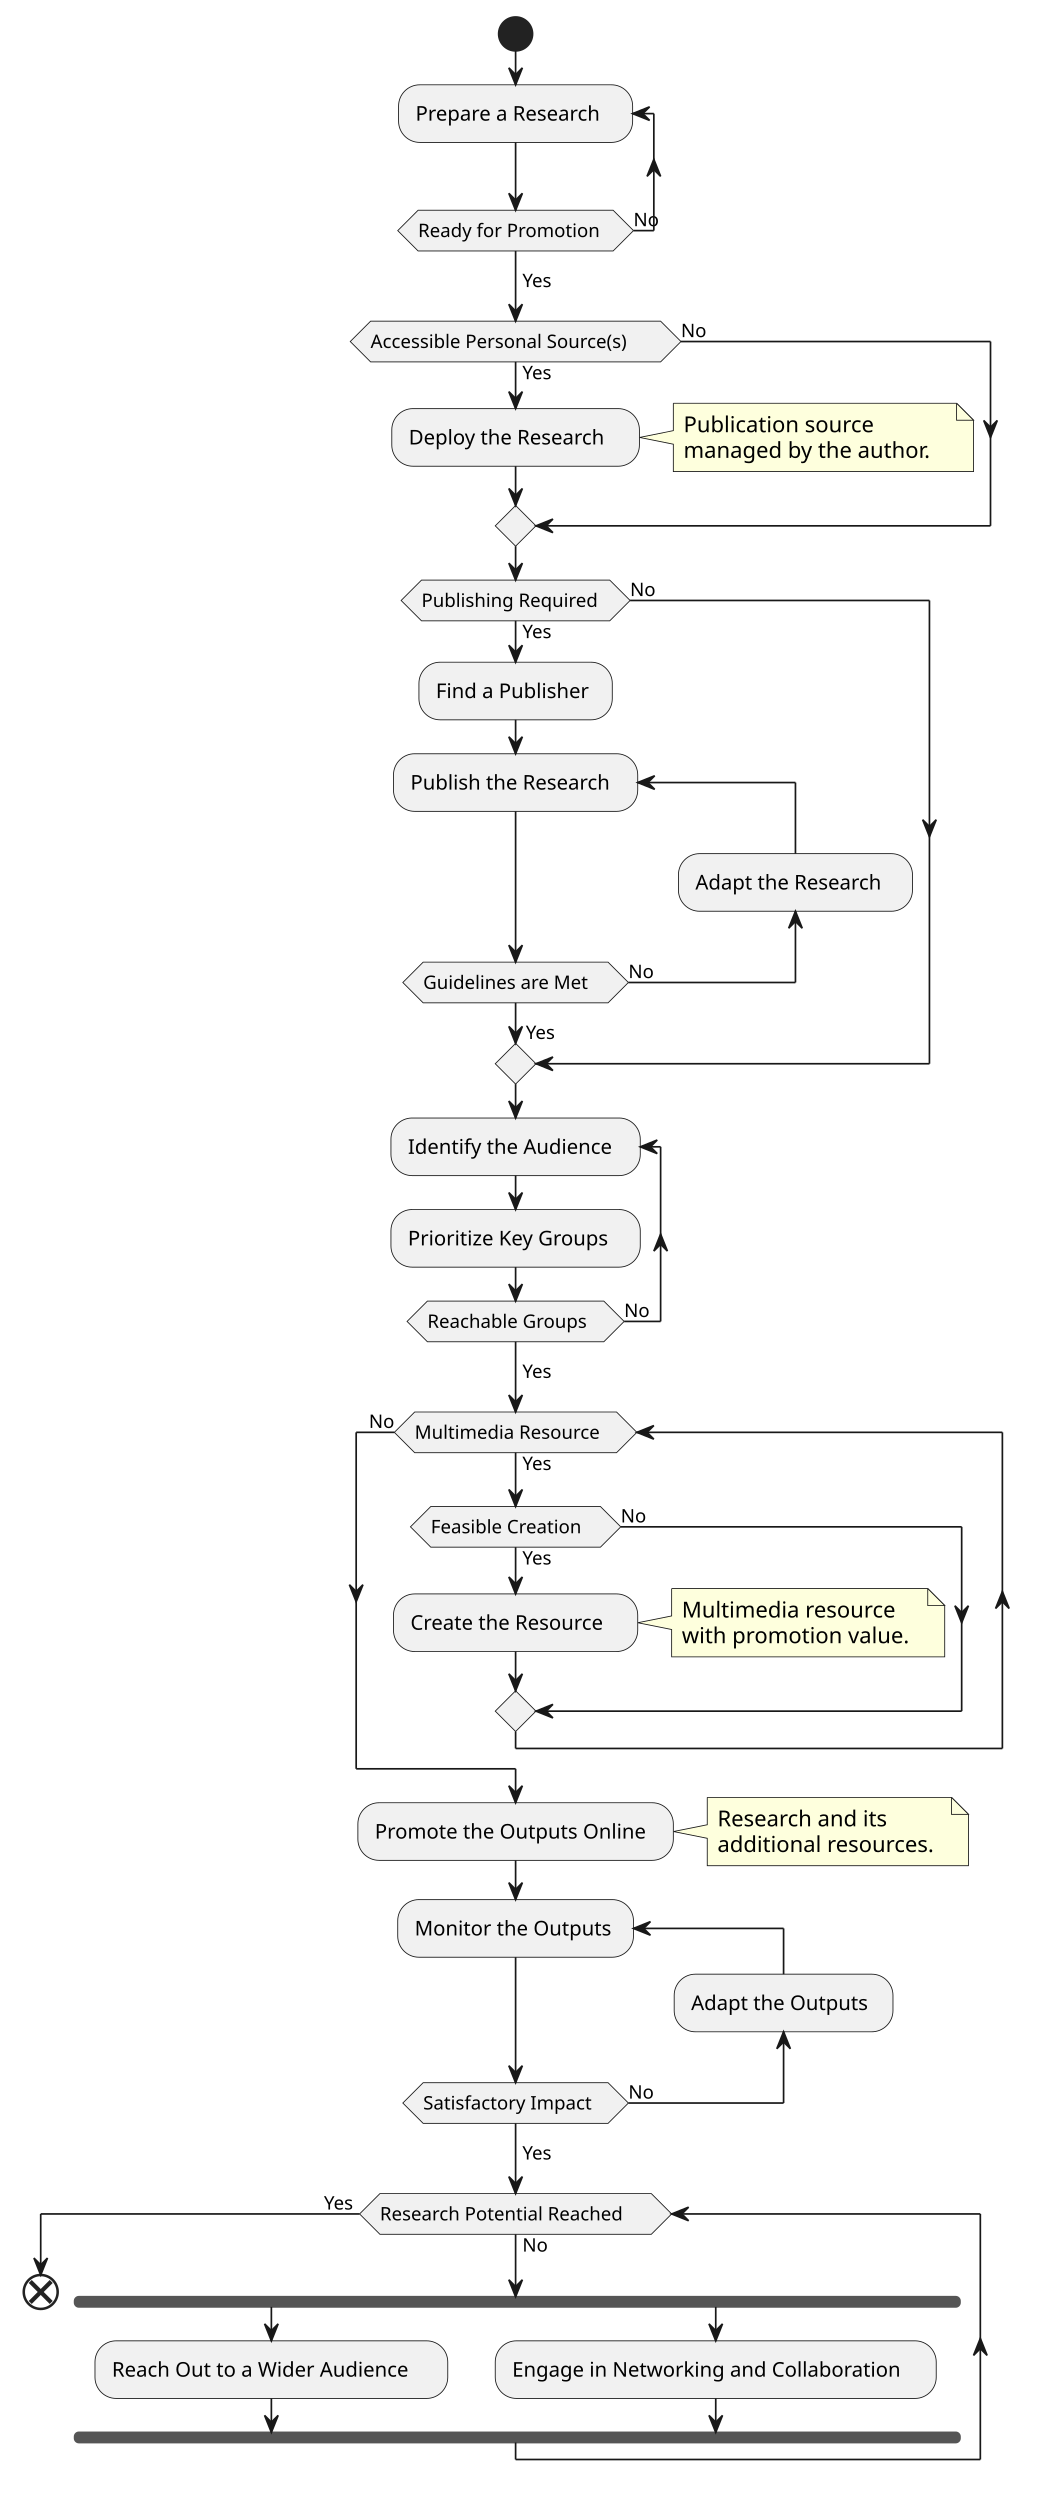
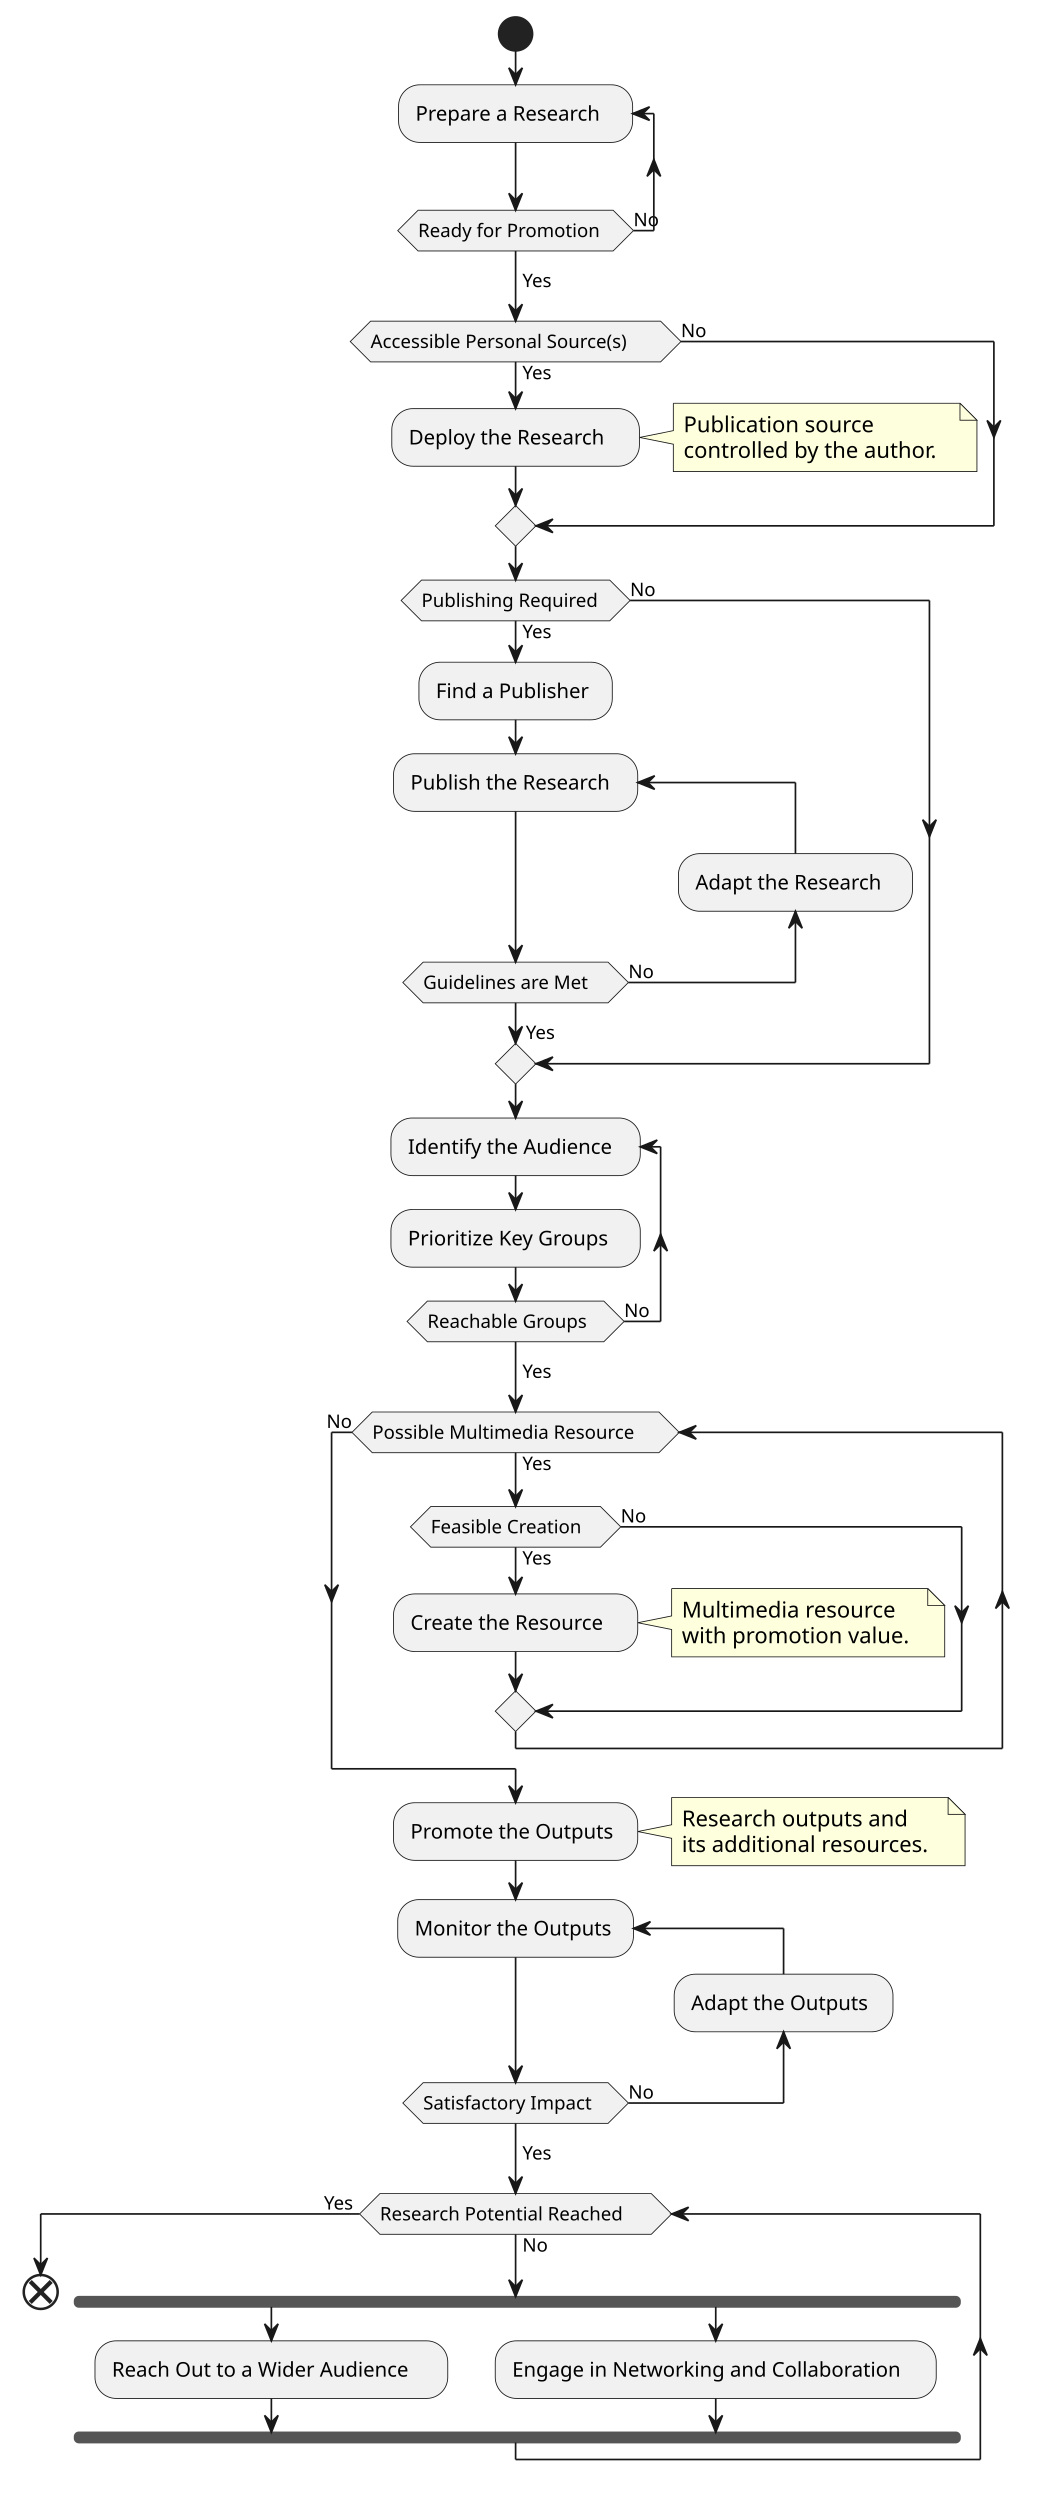
<svg xmlns="http://www.w3.org/2000/svg" contentStyleType="text/css" height="1474px" preserveAspectRatio="none" style="width:617px;height:1474px;background:#FFFFFF;" version="1.1" viewBox="0 0 617 1474" width="617px" zoomAndPan="magnify">
  <defs />
  <g>
    <ellipse cx="304" cy="20" fill="#222222" rx="10" ry="10" style="stroke:#222222;stroke-width:1.0;" />
    <rect fill="#F1F1F1" height="33.969" rx="12.5" ry="12.5" style="stroke:#181818;stroke-width:0.5;" width="138" x="235" y="50" />
    <text fill="#000000" font-family="sans-serif" font-size="12" lengthAdjust="spacing" textLength="118" x="245" y="71.139">Prepare a Research</text>
    <polygon fill="#F1F1F1" points="246.5,123.969,361.5,123.969,373.5,135.969,361.5,147.969,246.5,147.969,234.5,135.969,246.5,123.969" style="stroke:#181818;stroke-width:0.5;" />
    <text fill="#000000" font-family="sans-serif" font-size="11" lengthAdjust="spacing" textLength="115" x="246.5" y="139.777">Ready for Promotion</text>
    <text fill="#000000" font-family="sans-serif" font-size="11" lengthAdjust="spacing" textLength="15" x="373.5" y="133.375">No</text>
-     <path d="M397,237.77 L397,253.903 L377,257.903 L397,261.903 L397,278.036 A0,0 0 0 0 397,278.036 L574,278.036 A0,0 0 0 0 574,278.036 L574,247.77 L564,237.77 L397,237.77 A0,0 0 0 0 397,237.77 " fill="#FEFFDD" style="stroke:#181818;stroke-width:0.5;" />
-     <path d="M564,237.77 L564,247.77 L574,247.77 L564,237.77 " fill="#FEFFDD" style="stroke:#181818;stroke-width:0.5;" />
+     <path d="M397,237.77 L397,253.903 L377,257.903 L397,261.903 L397,278.036 A0,0 0 0 0 397,278.036 L576,278.036 A0,0 0 0 0 576,278.036 L576,247.77 L566,237.77 L397,237.77 A0,0 0 0 0 397,237.77 " fill="#FEFFDD" style="stroke:#181818;stroke-width:0.5;" />
+     <path d="M566,237.77 L566,247.77 L576,247.77 L566,237.77 " fill="#FEFFDD" style="stroke:#181818;stroke-width:0.5;" />
    <text fill="#000000" font-family="sans-serif" font-size="13" lengthAdjust="spacing" textLength="116" x="403" y="254.837">Publication source</text>
-     <text fill="#000000" font-family="sans-serif" font-size="13" lengthAdjust="spacing" textLength="156" x="403" y="269.97">managed by the author.</text>
+     <text fill="#000000" font-family="sans-serif" font-size="13" lengthAdjust="spacing" textLength="158" x="403" y="269.97">controlled by the author.</text>
    <rect fill="#F1F1F1" height="33.969" rx="12.5" ry="12.5" style="stroke:#181818;stroke-width:0.5;" width="146" x="231" y="240.918" />
    <text fill="#000000" font-family="sans-serif" font-size="12" lengthAdjust="spacing" textLength="126" x="241" y="262.057">Deploy the Research</text>
    <polygon fill="#F1F1F1" points="218.5,189.368,389.5,189.368,401.5,201.368,389.5,213.368,218.5,213.368,206.5,201.368,218.5,189.368" style="stroke:#181818;stroke-width:0.5;" />
    <text fill="#000000" font-family="sans-serif" font-size="11" lengthAdjust="spacing" textLength="21" x="308" y="223.578">Yes</text>
    <text fill="#000000" font-family="sans-serif" font-size="11" lengthAdjust="spacing" textLength="171" x="218.5" y="205.176">Accessible Personal Source(s)</text>
    <text fill="#000000" font-family="sans-serif" font-size="11" lengthAdjust="spacing" textLength="15" x="401.5" y="198.773">No</text>
    <polygon fill="#F1F1F1" points="304,298.036,316,310.036,304,322.036,292,310.036,304,298.036" style="stroke:#181818;stroke-width:0.5;" />
    <rect fill="#F1F1F1" height="33.969" rx="12.5" ry="12.5" style="stroke:#181818;stroke-width:0.5;" width="114" x="247" y="390.438" />
    <text fill="#000000" font-family="sans-serif" font-size="12" lengthAdjust="spacing" textLength="94" x="257" y="411.577">Find a Publisher</text>
    <rect fill="#F1F1F1" height="33.969" rx="12.5" ry="12.5" style="stroke:#181818;stroke-width:0.5;" width="144" x="232" y="444.407" />
    <text fill="#000000" font-family="sans-serif" font-size="12" lengthAdjust="spacing" textLength="124" x="242" y="465.545">Publish the Research</text>
    <polygon fill="#F1F1F1" points="249.5,567.278,358.5,567.278,370.5,579.278,358.5,591.278,249.5,591.278,237.5,579.278,249.5,567.278" style="stroke:#181818;stroke-width:0.5;" />
    <text fill="#000000" font-family="sans-serif" font-size="11" lengthAdjust="spacing" textLength="109" x="249.5" y="583.086">Guidelines are Met</text>
    <text fill="#000000" font-family="sans-serif" font-size="11" lengthAdjust="spacing" textLength="15" x="370.5" y="576.684">No</text>
    <rect fill="#F1F1F1" height="33.969" rx="12.5" ry="12.5" style="stroke:#181818;stroke-width:0.5;" width="138" x="400" y="503.309" />
    <text fill="#000000" font-family="sans-serif" font-size="12" lengthAdjust="spacing" textLength="118" x="410" y="524.448">Adapt the Research</text>
    <polygon fill="#F1F1F1" points="248.5,342.036,359.5,342.036,371.5,354.036,359.5,366.036,248.5,366.036,236.5,354.036,248.5,342.036" style="stroke:#181818;stroke-width:0.5;" />
    <text fill="#000000" font-family="sans-serif" font-size="11" lengthAdjust="spacing" textLength="21" x="308" y="376.246">Yes</text>
    <text fill="#000000" font-family="sans-serif" font-size="11" lengthAdjust="spacing" textLength="111" x="248.5" y="357.844">Publishing Required</text>
    <text fill="#000000" font-family="sans-serif" font-size="11" lengthAdjust="spacing" textLength="15" x="371.5" y="351.441">No</text>
    <polygon fill="#F1F1F1" points="304,615.177,316,627.177,304,639.177,292,627.177,304,615.177" style="stroke:#181818;stroke-width:0.5;" />
    <text fill="#000000" font-family="sans-serif" font-size="11" lengthAdjust="spacing" textLength="21" x="310" y="612.582">Yes</text>
    <rect fill="#F1F1F1" height="33.969" rx="12.5" ry="12.5" style="stroke:#181818;stroke-width:0.5;" width="147" x="230.5" y="713.145" />
    <text fill="#000000" font-family="sans-serif" font-size="12" lengthAdjust="spacing" textLength="127" x="240.5" y="734.284">Prioritize Key Groups</text>
    <rect fill="#F1F1F1" height="33.969" rx="12.5" ry="12.5" style="stroke:#181818;stroke-width:0.5;" width="147" x="230.5" y="659.177" />
    <text fill="#000000" font-family="sans-serif" font-size="12" lengthAdjust="spacing" textLength="127" x="240.5" y="680.315">Identify the Audience</text>
    <polygon fill="#F1F1F1" points="252,767.114,356,767.114,368,779.114,356,791.114,252,791.114,240,779.114,252,767.114" style="stroke:#181818;stroke-width:0.5;" />
    <text fill="#000000" font-family="sans-serif" font-size="11" lengthAdjust="spacing" textLength="104" x="252" y="782.922">Reachable Groups</text>
    <text fill="#000000" font-family="sans-serif" font-size="11" lengthAdjust="spacing" textLength="15" x="368" y="776.52">No</text>
    <path d="M396,936.626 L396,952.759 L376,956.759 L396,960.759 L396,976.892 A0,0 0 0 0 396,976.892 L557,976.892 A0,0 0 0 0 557,976.892 L557,946.626 L547,936.626 L396,936.626 A0,0 0 0 0 396,936.626 " fill="#FEFFDD" style="stroke:#181818;stroke-width:0.5;" />
    <path d="M547,936.626 L547,946.626 L557,946.626 L547,936.626 " fill="#FEFFDD" style="stroke:#181818;stroke-width:0.5;" />
    <text fill="#000000" font-family="sans-serif" font-size="13" lengthAdjust="spacing" textLength="129" x="402" y="953.693">Multimedia resource</text>
    <text fill="#000000" font-family="sans-serif" font-size="13" lengthAdjust="spacing" textLength="140" x="402" y="968.826">with promotion value.</text>
    <rect fill="#F1F1F1" height="33.969" rx="12.5" ry="12.5" style="stroke:#181818;stroke-width:0.5;" width="144" x="232" y="939.774" />
    <text fill="#000000" font-family="sans-serif" font-size="12" lengthAdjust="spacing" textLength="124" x="242" y="960.913">Create the Resource</text>
    <polygon fill="#F1F1F1" points="254,888.224,354,888.224,366,900.224,354,912.224,254,912.224,242,900.224,254,888.224" style="stroke:#181818;stroke-width:0.5;" />
    <text fill="#000000" font-family="sans-serif" font-size="11" lengthAdjust="spacing" textLength="21" x="308" y="922.434">Yes</text>
    <text fill="#000000" font-family="sans-serif" font-size="11" lengthAdjust="spacing" textLength="100" x="254" y="904.032">Feasible Creation</text>
    <text fill="#000000" font-family="sans-serif" font-size="11" lengthAdjust="spacing" textLength="15" x="366" y="897.629">No</text>
    <polygon fill="#F1F1F1" points="304,996.892,316,1008.892,304,1020.892,292,1008.892,304,996.892" style="stroke:#181818;stroke-width:0.5;" />
-     <polygon fill="#F1F1F1" points="244.5,832.513,363.5,832.513,375.5,844.513,363.5,856.513,244.5,856.513,232.5,844.513,244.5,832.513" style="stroke:#181818;stroke-width:0.5;" />
+     <polygon fill="#F1F1F1" points="219.5,832.513,388.5,832.513,400.5,844.513,388.5,856.513,219.5,856.513,207.5,844.513,219.5,832.513" style="stroke:#181818;stroke-width:0.5;" />
    <text fill="#000000" font-family="sans-serif" font-size="11" lengthAdjust="spacing" textLength="21" x="308" y="866.724">Yes</text>
-     <text fill="#000000" font-family="sans-serif" font-size="11" lengthAdjust="spacing" textLength="119" x="244.5" y="848.321">Multimedia Resource</text>
-     <text fill="#000000" font-family="sans-serif" font-size="11" lengthAdjust="spacing" textLength="15" x="217.5" y="841.919">No</text>
-     <path d="M417,1059.743 L417,1075.876 L397,1079.876 L417,1083.876 L417,1100.009 A0,0 0 0 0 417,1100.009 L571,1100.009 A0,0 0 0 0 571,1100.009 L571,1069.743 L561,1059.743 L417,1059.743 A0,0 0 0 0 417,1059.743 " fill="#FEFFDD" style="stroke:#181818;stroke-width:0.5;" />
-     <path d="M561,1059.743 L561,1069.743 L571,1069.743 L561,1059.743 " fill="#FEFFDD" style="stroke:#181818;stroke-width:0.5;" />
-     <text fill="#000000" font-family="sans-serif" font-size="13" lengthAdjust="spacing" textLength="107" x="423" y="1076.81">Research and its</text>
-     <text fill="#000000" font-family="sans-serif" font-size="13" lengthAdjust="spacing" textLength="133" x="423" y="1091.943">additional resources.</text>
-     <rect fill="#F1F1F1" height="33.969" rx="12.5" ry="12.5" style="stroke:#181818;stroke-width:0.5;" width="186" x="211" y="1062.892" />
-     <text fill="#000000" font-family="sans-serif" font-size="12" lengthAdjust="spacing" textLength="166" x="221" y="1084.03">Promote the Outputs Online</text>
+     <text fill="#000000" font-family="sans-serif" font-size="11" lengthAdjust="spacing" textLength="169" x="219.5" y="848.321">Possible Multimedia Resource</text>
+     <text fill="#000000" font-family="sans-serif" font-size="11" lengthAdjust="spacing" textLength="15" x="192.5" y="841.919">No</text>
+     <path d="M396,1059.743 L396,1075.876 L376,1079.876 L396,1083.876 L396,1100.009 A0,0 0 0 0 396,1100.009 L569,1100.009 A0,0 0 0 0 569,1100.009 L569,1069.743 L559,1059.743 L396,1059.743 A0,0 0 0 0 396,1059.743 " fill="#FEFFDD" style="stroke:#181818;stroke-width:0.5;" />
+     <path d="M559,1059.743 L559,1069.743 L569,1069.743 L559,1059.743 " fill="#FEFFDD" style="stroke:#181818;stroke-width:0.5;" />
+     <text fill="#000000" font-family="sans-serif" font-size="13" lengthAdjust="spacing" textLength="141" x="402" y="1076.81">Research outputs and</text>
+     <text fill="#000000" font-family="sans-serif" font-size="13" lengthAdjust="spacing" textLength="152" x="402" y="1091.943">its additional resources.</text>
+     <rect fill="#F1F1F1" height="33.969" rx="12.5" ry="12.5" style="stroke:#181818;stroke-width:0.5;" width="144" x="232" y="1062.892" />
+     <text fill="#000000" font-family="sans-serif" font-size="12" lengthAdjust="spacing" textLength="124" x="242" y="1084.03">Promote the Outputs</text>
    <rect fill="#F1F1F1" height="33.969" rx="12.5" ry="12.5" style="stroke:#181818;stroke-width:0.5;" width="139" x="234.5" y="1120.009" />
    <text fill="#000000" font-family="sans-serif" font-size="12" lengthAdjust="spacing" textLength="119" x="244.5" y="1141.148">Monitor the Outputs</text>
    <polygon fill="#F1F1F1" points="249.5,1227.946,358.5,1227.946,370.5,1239.946,358.5,1251.946,249.5,1251.946,237.5,1239.946,249.5,1227.946" style="stroke:#181818;stroke-width:0.5;" />
    <text fill="#000000" font-family="sans-serif" font-size="11" lengthAdjust="spacing" textLength="109" x="249.5" y="1243.754">Satisfactory Impact</text>
    <text fill="#000000" font-family="sans-serif" font-size="11" lengthAdjust="spacing" textLength="15" x="370.5" y="1237.352">No</text>
    <rect fill="#F1F1F1" height="33.969" rx="12.5" ry="12.5" style="stroke:#181818;stroke-width:0.5;" width="129" x="397.5" y="1163.977" />
    <text fill="#000000" font-family="sans-serif" font-size="12" lengthAdjust="spacing" textLength="109" x="407.5" y="1185.116">Adapt the Outputs</text>
    <rect fill="#555555" height="6" rx="2.5" ry="2.5" style="stroke:#555555;stroke-width:1.0;" width="522" x="44" y="1354.15" />
    <rect fill="#F1F1F1" height="33.969" rx="12.5" ry="12.5" style="stroke:#181818;stroke-width:0.5;" width="208" x="56" y="1380.15" />
    <text fill="#000000" font-family="sans-serif" font-size="12" lengthAdjust="spacing" textLength="188" x="66" y="1401.289">Reach Out to a Wider Audience</text>
    <rect fill="#F1F1F1" height="33.969" rx="12.5" ry="12.5" style="stroke:#181818;stroke-width:0.5;" width="260" x="292" y="1380.15" />
    <text fill="#000000" font-family="sans-serif" font-size="12" lengthAdjust="spacing" textLength="240" x="302" y="1401.289">Engage in Networking and Collaboration</text>
    <rect fill="#555555" height="6" rx="2.5" ry="2.5" style="stroke:#555555;stroke-width:1.0;" width="522" x="44" y="1434.119" />
    <polygon fill="#F1F1F1" points="224,1293.345,384,1293.345,396,1305.345,384,1317.345,224,1317.345,212,1305.345,224,1293.345" style="stroke:#181818;stroke-width:0.5;" />
    <text fill="#000000" font-family="sans-serif" font-size="11" lengthAdjust="spacing" textLength="15" x="308" y="1327.556">No</text>
    <text fill="#000000" font-family="sans-serif" font-size="11" lengthAdjust="spacing" textLength="160" x="224" y="1309.153">Research Potential Reached</text>
    <text fill="#000000" font-family="sans-serif" font-size="11" lengthAdjust="spacing" textLength="21" x="191" y="1302.751">Yes</text>
    <ellipse cx="24" cy="1351.345" fill="none" rx="10" ry="10" style="stroke:#222222;stroke-width:1.5;" />
    <line style="stroke:#222222;stroke-width:2.5;" x1="17.813" x2="30.187" y1="1345.158" y2="1357.532" />
    <line style="stroke:#222222;stroke-width:2.5;" x1="30.187" x2="17.813" y1="1345.158" y2="1357.532" />
    <line style="stroke:#181818;stroke-width:1.0;" x1="304" x2="304" y1="83.969" y2="123.969" />
    <polygon fill="#181818" points="300,113.969,304,123.969,308,113.969,304,117.969" style="stroke:#181818;stroke-width:1.0;" />
    <line style="stroke:#181818;stroke-width:1.0;" x1="373.5" x2="385.5" y1="135.969" y2="135.969" />
    <polygon fill="#181818" points="381.5,103.969,385.5,93.969,389.5,103.969,385.5,99.969" style="stroke:#181818;stroke-width:1.0;" />
    <line style="stroke:#181818;stroke-width:1.0;" x1="385.5" x2="385.5" y1="66.984" y2="135.969" />
    <line style="stroke:#181818;stroke-width:1.0;" x1="385.5" x2="373" y1="66.984" y2="66.984" />
    <polygon fill="#181818" points="383,62.984,373,66.984,383,70.984,379,66.984" style="stroke:#181818;stroke-width:1.0;" />
    <line style="stroke:#181818;stroke-width:1.0;" x1="304" x2="304" y1="30" y2="50" />
    <polygon fill="#181818" points="300,40,304,50,308,40,304,44" style="stroke:#181818;stroke-width:1.0;" />
    <line style="stroke:#181818;stroke-width:1.0;" x1="304" x2="304" y1="213.368" y2="240.918" />
    <polygon fill="#181818" points="300,230.918,304,240.918,308,230.918,304,234.918" style="stroke:#181818;stroke-width:1.0;" />
-     <line style="stroke:#181818;stroke-width:1.0;" x1="401.5" x2="584" y1="201.368" y2="201.368" />
-     <polygon fill="#181818" points="580,247.903,584,257.903,588,247.903,584,251.903" style="stroke:#181818;stroke-width:1.0;" />
-     <line style="stroke:#181818;stroke-width:1.0;" x1="584" x2="584" y1="201.368" y2="310.036" />
-     <line style="stroke:#181818;stroke-width:1.0;" x1="584" x2="316" y1="310.036" y2="310.036" />
+     <line style="stroke:#181818;stroke-width:1.0;" x1="401.5" x2="586" y1="201.368" y2="201.368" />
+     <polygon fill="#181818" points="582,247.903,586,257.903,590,247.903,586,251.903" style="stroke:#181818;stroke-width:1.0;" />
+     <line style="stroke:#181818;stroke-width:1.0;" x1="586" x2="586" y1="201.368" y2="310.036" />
+     <line style="stroke:#181818;stroke-width:1.0;" x1="586" x2="316" y1="310.036" y2="310.036" />
    <polygon fill="#181818" points="326,306.036,316,310.036,326,314.036,322,310.036" style="stroke:#181818;stroke-width:1.0;" />
    <line style="stroke:#181818;stroke-width:1.0;" x1="304" x2="304" y1="274.887" y2="298.036" />
    <polygon fill="#181818" points="300,288.036,304,298.036,308,288.036,304,292.036" style="stroke:#181818;stroke-width:1.0;" />
    <line style="stroke:#181818;stroke-width:1.0;" x1="304" x2="304" y1="147.969" y2="189.368" />
    <polygon fill="#181818" points="300,179.368,304,189.368,308,179.368,304,183.368" style="stroke:#181818;stroke-width:1.0;" />
    <text fill="#000000" font-family="sans-serif" font-size="11" lengthAdjust="spacing" textLength="21" x="308" y="169.273">Yes</text>
    <line style="stroke:#181818;stroke-width:1.0;" x1="304" x2="304" y1="478.375" y2="567.278" />
    <polygon fill="#181818" points="300,557.278,304,567.278,308,557.278,304,561.278" style="stroke:#181818;stroke-width:1.0;" />
    <line style="stroke:#181818;stroke-width:1.0;" x1="370.5" x2="469" y1="579.278" y2="579.278" />
    <line style="stroke:#181818;stroke-width:1.0;" x1="469" x2="469" y1="537.278" y2="579.278" />
    <polygon fill="#181818" points="465,547.278,469,537.278,473,547.278,469,543.278" style="stroke:#181818;stroke-width:1.0;" />
    <line style="stroke:#181818;stroke-width:1.0;" x1="469" x2="469" y1="461.391" y2="503.309" />
    <line style="stroke:#181818;stroke-width:1.0;" x1="469" x2="376" y1="461.391" y2="461.391" />
    <polygon fill="#181818" points="386,457.391,376,461.391,386,465.391,382,461.391" style="stroke:#181818;stroke-width:1.0;" />
    <line style="stroke:#181818;stroke-width:1.0;" x1="304" x2="304" y1="424.407" y2="444.407" />
    <polygon fill="#181818" points="300,434.407,304,444.407,308,434.407,304,438.407" style="stroke:#181818;stroke-width:1.0;" />
    <line style="stroke:#181818;stroke-width:1.0;" x1="304" x2="304" y1="366.036" y2="390.438" />
    <polygon fill="#181818" points="300,380.438,304,390.438,308,380.438,304,384.438" style="stroke:#181818;stroke-width:1.0;" />
    <line style="stroke:#181818;stroke-width:1.0;" x1="371.5" x2="548" y1="354.036" y2="354.036" />
    <polygon fill="#181818" points="544,483.309,548,493.309,552,483.309,548,487.309" style="stroke:#181818;stroke-width:1.0;" />
    <line style="stroke:#181818;stroke-width:1.0;" x1="548" x2="548" y1="354.036" y2="627.177" />
    <line style="stroke:#181818;stroke-width:1.0;" x1="548" x2="316" y1="627.177" y2="627.177" />
    <polygon fill="#181818" points="326,623.177,316,627.177,326,631.177,322,627.177" style="stroke:#181818;stroke-width:1.0;" />
    <line style="stroke:#181818;stroke-width:1.0;" x1="304" x2="304" y1="591.278" y2="615.177" />
    <polygon fill="#181818" points="300,605.177,304,615.177,308,605.177,304,609.177" style="stroke:#181818;stroke-width:1.0;" />
    <line style="stroke:#181818;stroke-width:1.0;" x1="304" x2="304" y1="322.036" y2="342.036" />
    <polygon fill="#181818" points="300,332.036,304,342.036,308,332.036,304,336.036" style="stroke:#181818;stroke-width:1.0;" />
    <line style="stroke:#181818;stroke-width:1.0;" x1="304" x2="304" y1="693.145" y2="713.145" />
    <polygon fill="#181818" points="300,703.145,304,713.145,308,703.145,304,707.145" style="stroke:#181818;stroke-width:1.0;" />
    <line style="stroke:#181818;stroke-width:1.0;" x1="368" x2="389.5" y1="779.114" y2="779.114" />
    <polygon fill="#181818" points="385.5,737.638,389.5,727.638,393.5,737.638,389.5,733.638" style="stroke:#181818;stroke-width:1.0;" />
    <line style="stroke:#181818;stroke-width:1.0;" x1="389.5" x2="389.5" y1="676.161" y2="779.114" />
    <line style="stroke:#181818;stroke-width:1.0;" x1="389.5" x2="377.5" y1="676.161" y2="676.161" />
    <polygon fill="#181818" points="387.5,672.161,377.5,676.161,387.5,680.161,383.5,676.161" style="stroke:#181818;stroke-width:1.0;" />
    <line style="stroke:#181818;stroke-width:1.0;" x1="304" x2="304" y1="747.114" y2="767.114" />
    <polygon fill="#181818" points="300,757.114,304,767.114,308,757.114,304,761.114" style="stroke:#181818;stroke-width:1.0;" />
    <line style="stroke:#181818;stroke-width:1.0;" x1="304" x2="304" y1="639.177" y2="659.177" />
    <polygon fill="#181818" points="300,649.177,304,659.177,308,649.177,304,653.177" style="stroke:#181818;stroke-width:1.0;" />
    <line style="stroke:#181818;stroke-width:1.0;" x1="304" x2="304" y1="912.224" y2="939.774" />
    <polygon fill="#181818" points="300,929.774,304,939.774,308,929.774,304,933.774" style="stroke:#181818;stroke-width:1.0;" />
    <line style="stroke:#181818;stroke-width:1.0;" x1="366" x2="567" y1="900.224" y2="900.224" />
    <polygon fill="#181818" points="563,946.759,567,956.759,571,946.759,567,950.759" style="stroke:#181818;stroke-width:1.0;" />
    <line style="stroke:#181818;stroke-width:1.0;" x1="567" x2="567" y1="900.224" y2="1008.892" />
    <line style="stroke:#181818;stroke-width:1.0;" x1="567" x2="316" y1="1008.892" y2="1008.892" />
    <polygon fill="#181818" points="326,1004.892,316,1008.892,326,1012.892,322,1008.892" style="stroke:#181818;stroke-width:1.0;" />
    <line style="stroke:#181818;stroke-width:1.0;" x1="304" x2="304" y1="973.743" y2="996.892" />
    <polygon fill="#181818" points="300,986.892,304,996.892,308,986.892,304,990.892" style="stroke:#181818;stroke-width:1.0;" />
    <line style="stroke:#181818;stroke-width:1.0;" x1="304" x2="304" y1="856.513" y2="888.224" />
    <polygon fill="#181818" points="300,878.224,304,888.224,308,878.224,304,882.224" style="stroke:#181818;stroke-width:1.0;" />
    <line style="stroke:#181818;stroke-width:1.0;" x1="304" x2="304" y1="1020.892" y2="1030.892" />
    <line style="stroke:#181818;stroke-width:1.0;" x1="304" x2="591" y1="1030.892" y2="1030.892" />
    <polygon fill="#181818" points="587,948.356,591,938.356,595,948.356,591,944.356" style="stroke:#181818;stroke-width:1.0;" />
    <line style="stroke:#181818;stroke-width:1.0;" x1="591" x2="591" y1="844.513" y2="1030.892" />
-     <line style="stroke:#181818;stroke-width:1.0;" x1="591" x2="375.5" y1="844.513" y2="844.513" />
-     <polygon fill="#181818" points="385.5,840.513,375.5,844.513,385.5,848.513,381.5,844.513" style="stroke:#181818;stroke-width:1.0;" />
-     <line style="stroke:#181818;stroke-width:1.0;" x1="232.5" x2="210" y1="844.513" y2="844.513" />
-     <polygon fill="#181818" points="206,934.356,210,944.356,214,934.356,210,938.356" style="stroke:#181818;stroke-width:1.0;" />
-     <line style="stroke:#181818;stroke-width:1.0;" x1="210" x2="210" y1="844.513" y2="1042.892" />
-     <line style="stroke:#181818;stroke-width:1.0;" x1="210" x2="304" y1="1042.892" y2="1042.892" />
+     <line style="stroke:#181818;stroke-width:1.0;" x1="591" x2="400.5" y1="844.513" y2="844.513" />
+     <polygon fill="#181818" points="410.5,840.513,400.5,844.513,410.5,848.513,406.5,844.513" style="stroke:#181818;stroke-width:1.0;" />
+     <line style="stroke:#181818;stroke-width:1.0;" x1="207.5" x2="195.5" y1="844.513" y2="844.513" />
+     <polygon fill="#181818" points="191.5,934.356,195.5,944.356,199.5,934.356,195.5,938.356" style="stroke:#181818;stroke-width:1.0;" />
+     <line style="stroke:#181818;stroke-width:1.0;" x1="195.5" x2="195.5" y1="844.513" y2="1042.892" />
+     <line style="stroke:#181818;stroke-width:1.0;" x1="195.5" x2="304" y1="1042.892" y2="1042.892" />
    <line style="stroke:#181818;stroke-width:1.0;" x1="304" x2="304" y1="1042.892" y2="1062.892" />
    <polygon fill="#181818" points="300,1052.892,304,1062.892,308,1052.892,304,1056.892" style="stroke:#181818;stroke-width:1.0;" />
    <line style="stroke:#181818;stroke-width:1.0;" x1="304" x2="304" y1="791.114" y2="832.513" />
    <polygon fill="#181818" points="300,822.513,304,832.513,308,822.513,304,826.513" style="stroke:#181818;stroke-width:1.0;" />
    <text fill="#000000" font-family="sans-serif" font-size="11" lengthAdjust="spacing" textLength="21" x="308" y="812.419">Yes</text>
    <line style="stroke:#181818;stroke-width:1.0;" x1="304" x2="304" y1="1153.977" y2="1227.946" />
    <polygon fill="#181818" points="300,1217.946,304,1227.946,308,1217.946,304,1221.946" style="stroke:#181818;stroke-width:1.0;" />
    <line style="stroke:#181818;stroke-width:1.0;" x1="370.5" x2="462" y1="1239.946" y2="1239.946" />
    <line style="stroke:#181818;stroke-width:1.0;" x1="462" x2="462" y1="1197.946" y2="1239.946" />
    <polygon fill="#181818" points="458,1207.946,462,1197.946,466,1207.946,462,1203.946" style="stroke:#181818;stroke-width:1.0;" />
    <line style="stroke:#181818;stroke-width:1.0;" x1="462" x2="462" y1="1136.993" y2="1163.977" />
    <line style="stroke:#181818;stroke-width:1.0;" x1="462" x2="373.5" y1="1136.993" y2="1136.993" />
    <polygon fill="#181818" points="383.5,1132.993,373.5,1136.993,383.5,1140.993,379.5,1136.993" style="stroke:#181818;stroke-width:1.0;" />
    <line style="stroke:#181818;stroke-width:1.0;" x1="304" x2="304" y1="1096.86" y2="1120.009" />
    <polygon fill="#181818" points="300,1110.009,304,1120.009,308,1110.009,304,1114.009" style="stroke:#181818;stroke-width:1.0;" />
    <line style="stroke:#181818;stroke-width:1.0;" x1="160" x2="160" y1="1360.15" y2="1380.15" />
    <polygon fill="#181818" points="156,1370.15,160,1380.15,164,1370.15,160,1374.15" style="stroke:#181818;stroke-width:1.0;" />
    <line style="stroke:#181818;stroke-width:1.0;" x1="422" x2="422" y1="1360.15" y2="1380.15" />
    <polygon fill="#181818" points="418,1370.15,422,1380.15,426,1370.15,422,1374.15" style="stroke:#181818;stroke-width:1.0;" />
    <line style="stroke:#181818;stroke-width:1.0;" x1="160" x2="160" y1="1414.119" y2="1434.119" />
    <polygon fill="#181818" points="156,1424.119,160,1434.119,164,1424.119,160,1428.119" style="stroke:#181818;stroke-width:1.0;" />
    <line style="stroke:#181818;stroke-width:1.0;" x1="422" x2="422" y1="1414.119" y2="1434.119" />
    <polygon fill="#181818" points="418,1424.119,422,1434.119,426,1424.119,422,1428.119" style="stroke:#181818;stroke-width:1.0;" />
    <line style="stroke:#181818;stroke-width:1.0;" x1="304" x2="304" y1="1317.345" y2="1354.15" />
    <polygon fill="#181818" points="300,1344.15,304,1354.15,308,1344.15,304,1348.15" style="stroke:#181818;stroke-width:1.0;" />
    <line style="stroke:#181818;stroke-width:1.0;" x1="304" x2="304" y1="1440.119" y2="1450.119" />
    <line style="stroke:#181818;stroke-width:1.0;" x1="304" x2="578" y1="1450.119" y2="1450.119" />
    <polygon fill="#181818" points="574,1388.732,578,1378.732,582,1388.732,578,1384.732" style="stroke:#181818;stroke-width:1.0;" />
    <line style="stroke:#181818;stroke-width:1.0;" x1="578" x2="578" y1="1305.345" y2="1450.119" />
    <line style="stroke:#181818;stroke-width:1.0;" x1="578" x2="396" y1="1305.345" y2="1305.345" />
    <polygon fill="#181818" points="406,1301.345,396,1305.345,406,1309.345,402,1305.345" style="stroke:#181818;stroke-width:1.0;" />
    <line style="stroke:#181818;stroke-width:1.0;" x1="212" x2="24" y1="1305.345" y2="1305.345" />
    <line style="stroke:#181818;stroke-width:1.0;" x1="24" x2="24" y1="1305.345" y2="1341.345" />
    <polygon fill="#181818" points="20,1331.345,24,1341.345,28,1331.345,24,1335.345" style="stroke:#181818;stroke-width:1.0;" />
    <line style="stroke:#181818;stroke-width:1.0;" x1="304" x2="304" y1="1251.946" y2="1293.345" />
    <polygon fill="#181818" points="300,1283.345,304,1293.345,308,1283.345,304,1287.345" style="stroke:#181818;stroke-width:1.0;" />
    <text fill="#000000" font-family="sans-serif" font-size="11" lengthAdjust="spacing" textLength="21" x="308" y="1273.251">Yes</text>
  </g>
</svg>
